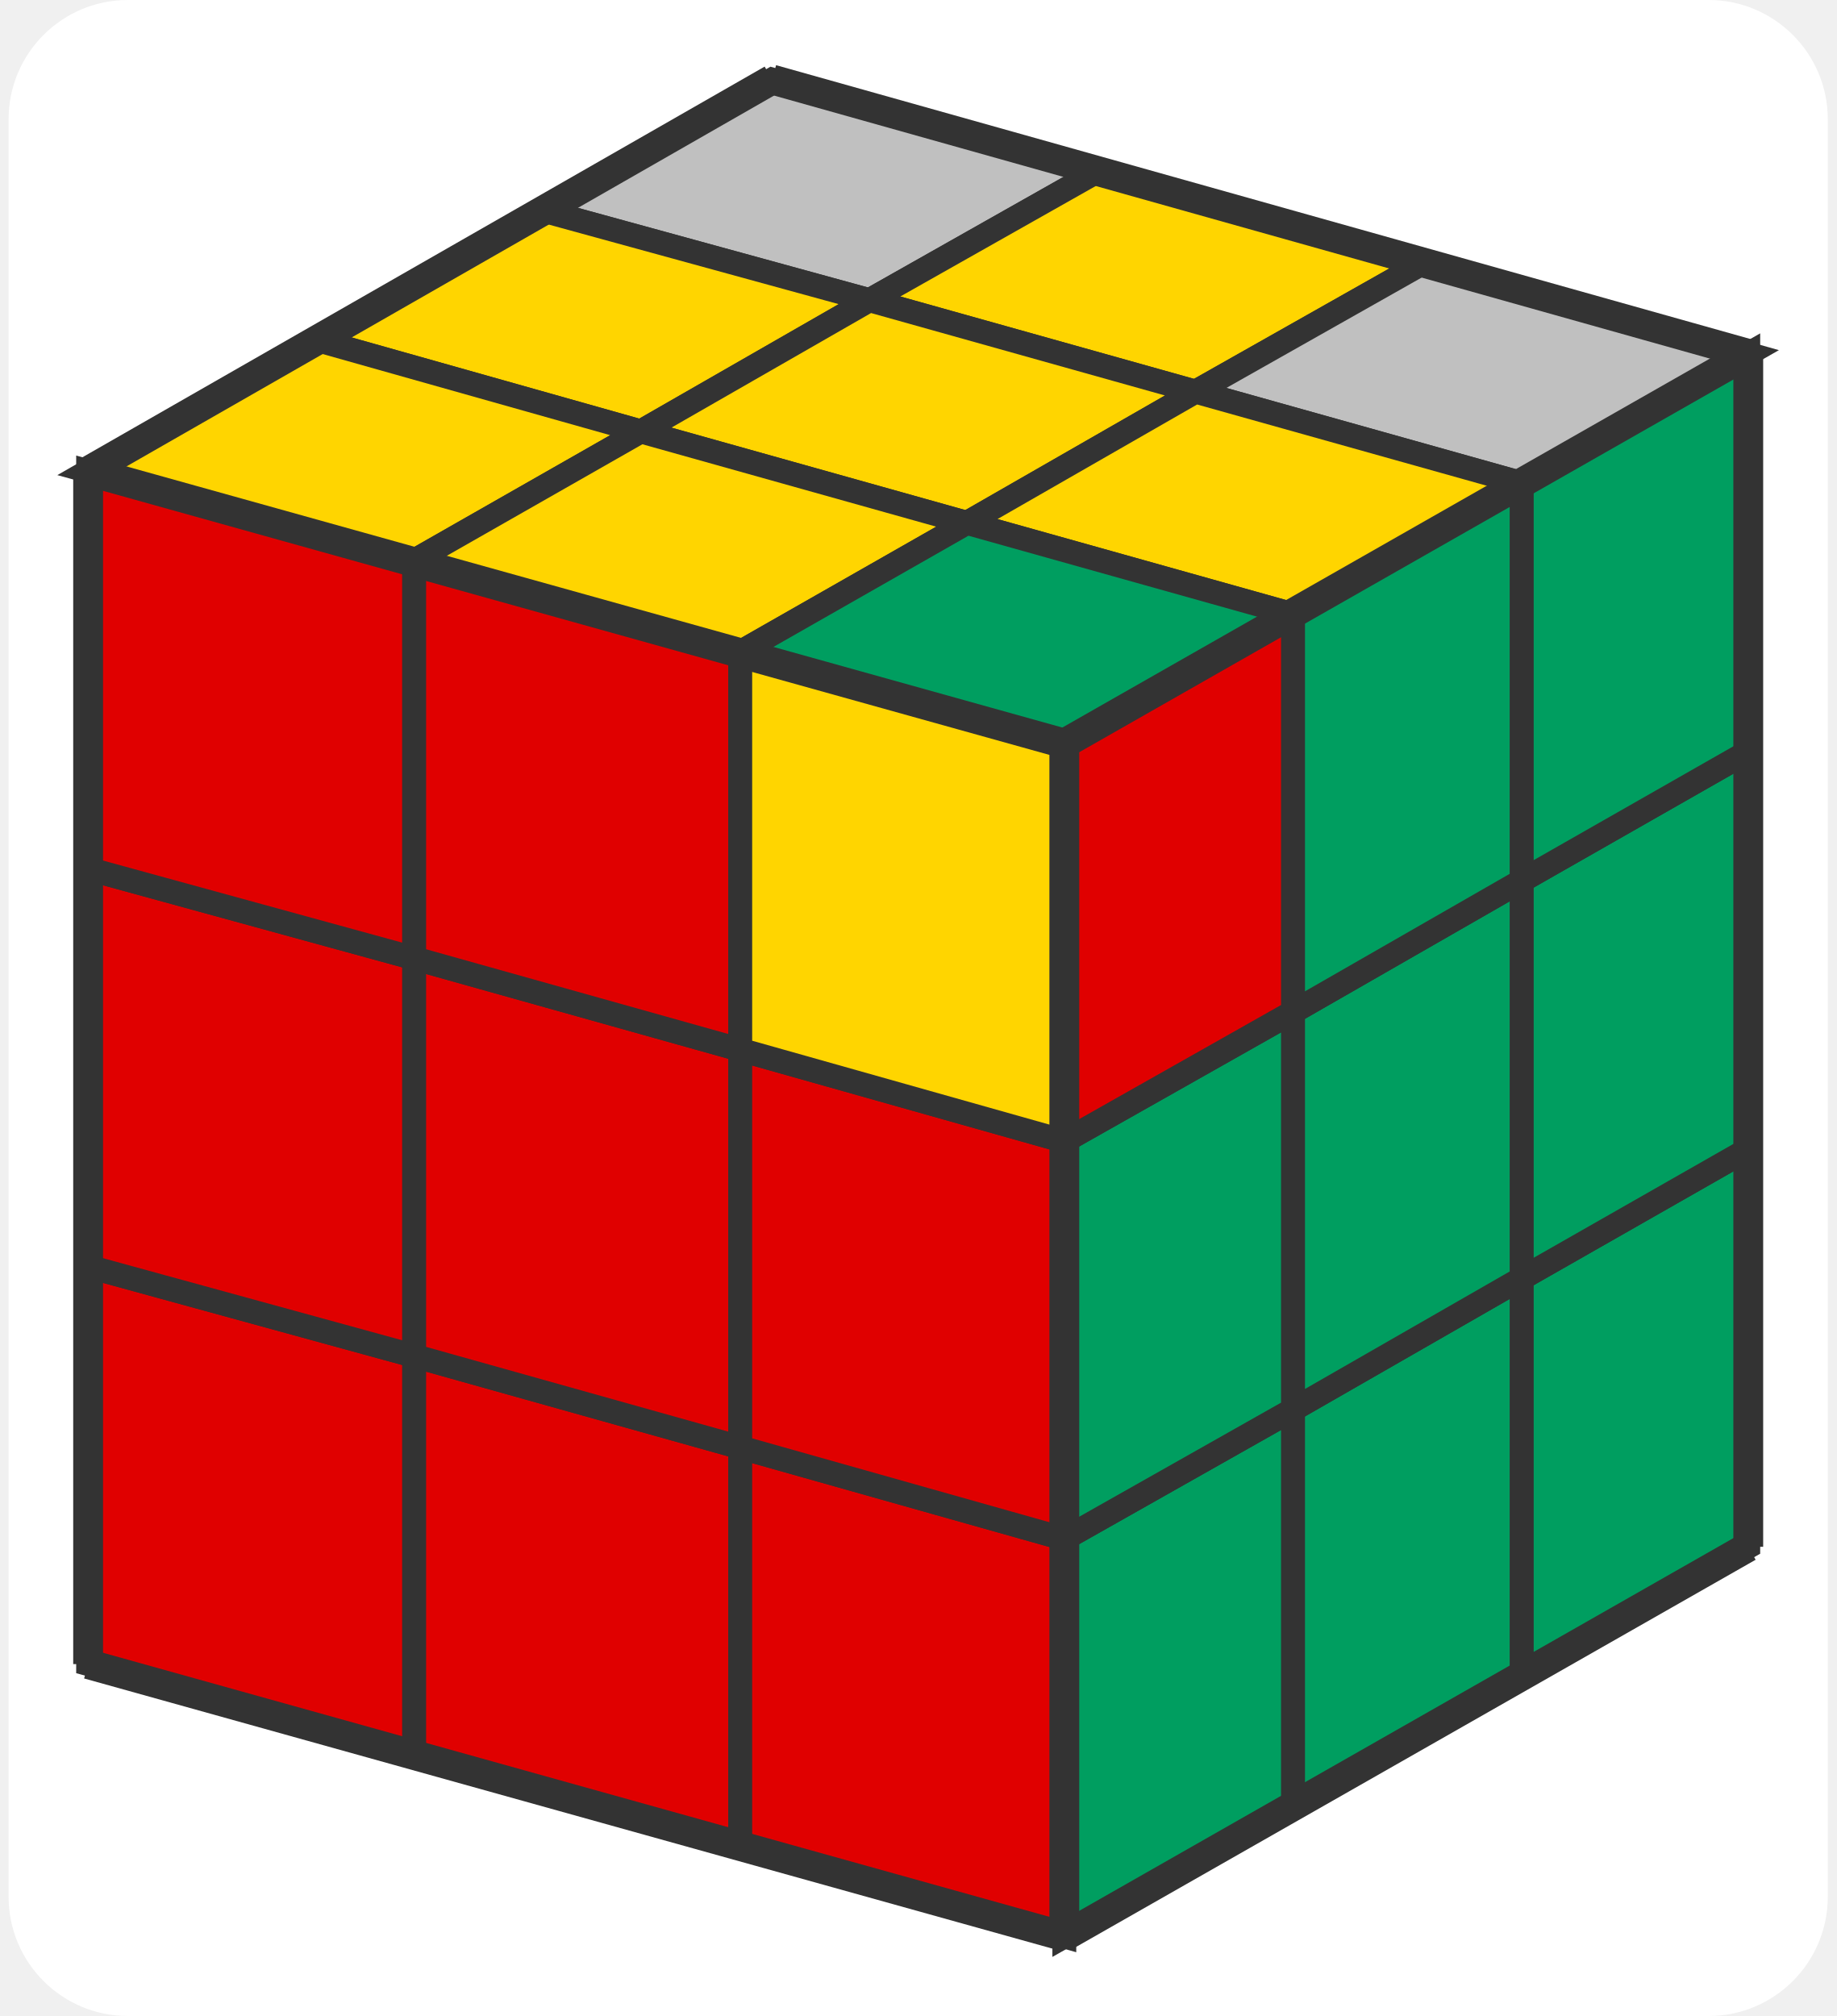
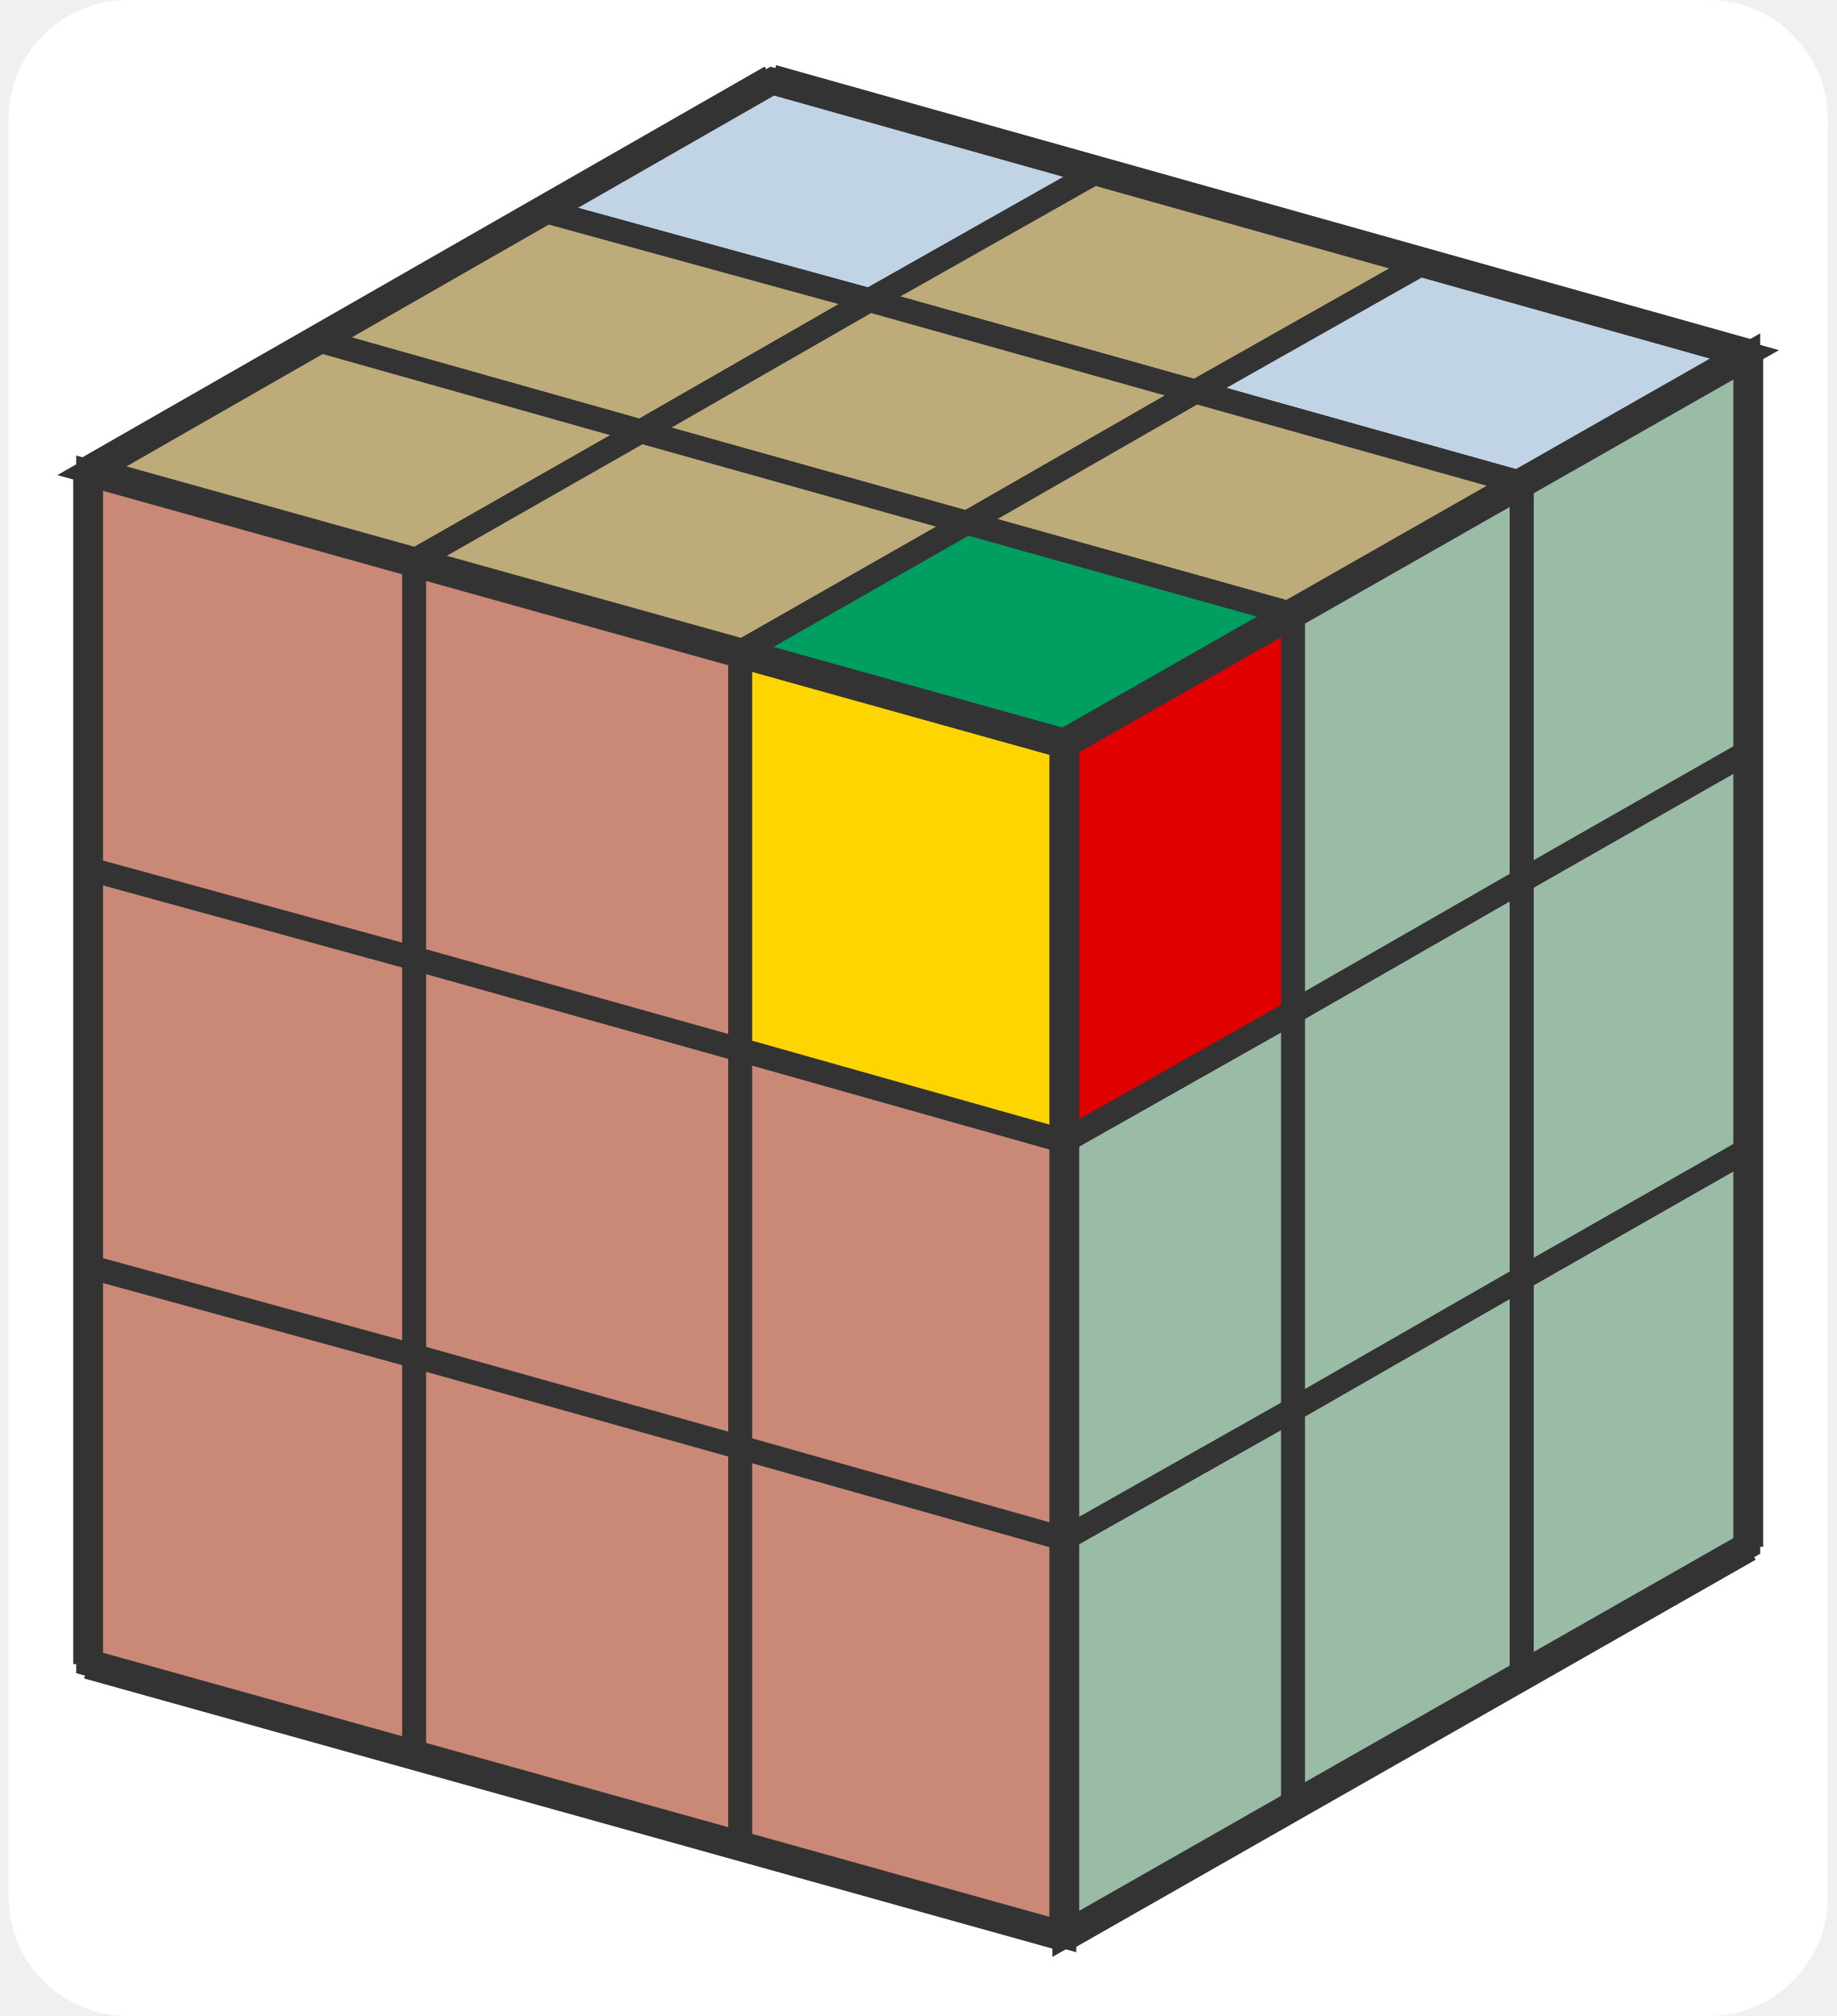
<svg xmlns="http://www.w3.org/2000/svg" baseProfile="full" height="101px" version="1.1" viewBox="39.1 20.0 91.5 101.4" width="92px">
  <defs>
    <style type="text/css">.bg{fill:#FFFFFF}.ink{fill:#222222}@media (prefers-color-scheme:light){.bg{fill:none}}@media (prefers-color-scheme:dark){.bg{fill:none}.ink{fill:#ECE8E1}}</style>
  </defs>
  <rect class="bg" fill="#FFFFFF" height="101.4" rx="6" ry="6" width="91.5" x="39.1" y="20.0" />
-   <polygon fill="#009E60" points="126.6,77.8 115.2,84.3 115.2,104.3 126.6,97.8" stroke="#333333" stroke-width="1.2" />
-   <polygon fill="#009E60" points="126.6,57.8 115.2,64.3 115.2,84.3 126.6,77.8" stroke="#333333" stroke-width="1.2" />
-   <polygon fill="#009E60" points="126.6,37.8 115.2,44.3 115.2,64.3 126.6,57.8" stroke="#333333" stroke-width="1.2" />
-   <polygon fill="#009E60" points="115.2,84.3 103.7,90.9 103.7,110.9 115.2,104.3" stroke="#333333" stroke-width="1.2" />
-   <polygon fill="#009E60" points="115.2,64.3 103.7,70.9 103.7,90.9 115.2,84.3" stroke="#333333" stroke-width="1.2" />
-   <polygon fill="#009E60" points="115.2,44.3 103.7,50.9 103.7,70.9 115.2,64.3" stroke="#333333" stroke-width="1.2" />
-   <polygon fill="#009E60" points="103.7,90.9 92.2,97.4 92.2,117.4 103.7,110.9" stroke="#333333" stroke-width="1.2" />
-   <polygon fill="#009E60" points="103.7,70.9 92.2,77.4 92.2,97.4 103.7,90.9" stroke="#333333" stroke-width="1.2" />
+   <polygon fill="#9ABCA6" points="126.6,77.8 115.2,84.3 115.2,104.3 126.6,97.8" stroke="#333333" stroke-width="1.2" />
+   <polygon fill="#9ABCA6" points="126.6,57.8 115.2,64.3 115.2,84.3 126.6,77.8" stroke="#333333" stroke-width="1.2" />
+   <polygon fill="#9ABCA6" points="126.6,37.8 115.2,44.3 115.2,64.3 126.6,57.8" stroke="#333333" stroke-width="1.2" />
+   <polygon fill="#9ABCA6" points="115.2,84.3 103.7,90.9 103.7,110.9 115.2,104.3" stroke="#333333" stroke-width="1.2" />
+   <polygon fill="#9ABCA6" points="115.2,64.3 103.7,70.9 103.7,90.9 115.2,84.3" stroke="#333333" stroke-width="1.2" />
+   <polygon fill="#9ABCA6" points="115.2,44.3 103.7,50.9 103.7,70.9 115.2,64.3" stroke="#333333" stroke-width="1.2" />
+   <polygon fill="#9ABCA6" points="103.7,90.9 92.2,97.4 92.2,117.4 103.7,110.9" stroke="#333333" stroke-width="1.2" />
+   <polygon fill="#9ABCA6" points="103.7,70.9 92.2,77.4 92.2,97.4 103.7,90.9" stroke="#333333" stroke-width="1.2" />
  <polygon fill="#E00000" points="103.7,50.9 92.2,57.4 92.2,77.4 103.7,70.9" stroke="#333333" stroke-width="1.2" />
-   <polygon fill="#E00000" points="43.1,83.7 59.5,88.2 59.5,108.2 43.1,103.7" stroke="#333333" stroke-width="1.2" />
-   <polygon fill="#E00000" points="43.1,63.7 59.5,68.2 59.5,88.2 43.1,83.7" stroke="#333333" stroke-width="1.2" />
-   <polygon fill="#E00000" points="43.1,43.7 59.5,48.2 59.5,68.2 43.1,63.7" stroke="#333333" stroke-width="1.2" />
-   <polygon fill="#E00000" points="59.5,88.2 75.9,92.8 75.9,112.8 59.5,108.2" stroke="#333333" stroke-width="1.2" />
-   <polygon fill="#E00000" points="59.5,68.2 75.9,72.8 75.9,92.8 59.5,88.2" stroke="#333333" stroke-width="1.2" />
-   <polygon fill="#E00000" points="59.5,48.2 75.9,52.8 75.9,72.8 59.5,68.2" stroke="#333333" stroke-width="1.2" />
-   <polygon fill="#E00000" points="75.9,92.8 92.2,97.4 92.2,117.4 75.9,112.8" stroke="#333333" stroke-width="1.2" />
-   <polygon fill="#E00000" points="75.9,72.8 92.2,77.4 92.2,97.4 75.9,92.8" stroke="#333333" stroke-width="1.2" />
+   <polygon fill="#CA8876" points="43.1,83.7 59.5,88.2 59.5,108.2 43.1,103.7" stroke="#333333" stroke-width="1.2" />
+   <polygon fill="#CA8876" points="43.1,63.7 59.5,68.2 59.5,88.2 43.1,83.7" stroke="#333333" stroke-width="1.2" />
+   <polygon fill="#CA8876" points="43.1,43.7 59.5,48.2 59.5,68.2 43.1,63.7" stroke="#333333" stroke-width="1.2" />
+   <polygon fill="#CA8876" points="59.5,88.2 75.9,92.8 75.9,112.8 59.5,108.2" stroke="#333333" stroke-width="1.2" />
+   <polygon fill="#CA8876" points="59.5,68.2 75.9,72.8 75.9,92.8 59.5,88.2" stroke="#333333" stroke-width="1.2" />
+   <polygon fill="#CA8876" points="59.5,48.2 75.9,52.8 75.9,72.8 59.5,68.2" stroke="#333333" stroke-width="1.2" />
+   <polygon fill="#CA8876" points="75.9,92.8 92.2,97.4 92.2,117.4 75.9,112.8" stroke="#333333" stroke-width="1.2" />
+   <polygon fill="#CA8876" points="75.9,72.8 92.2,77.4 92.2,97.4 75.9,92.8" stroke="#333333" stroke-width="1.2" />
  <polygon fill="#FFD500" points="75.9,52.8 92.2,57.4 92.2,77.4 75.9,72.8" stroke="#333333" stroke-width="1.2" />
-   <polygon fill="#C0C0C0" points="77.5,24.0 93.9,28.6 82.4,35.1 66.0,30.6" stroke="#333333" stroke-width="1.2" />
-   <polygon fill="#FFD500" points="66.0,30.6 82.4,35.1 70.9,41.7 54.6,37.1" stroke="#333333" stroke-width="1.2" />
-   <polygon fill="#FFD500" points="54.6,37.1 70.9,41.7 59.5,48.2 43.1,43.7" stroke="#333333" stroke-width="1.2" />
-   <polygon fill="#FFD500" points="93.9,28.6 110.3,33.2 98.8,39.7 82.4,35.1" stroke="#333333" stroke-width="1.2" />
-   <polygon fill="#FFD500" points="82.4,35.1 98.8,39.7 87.3,46.3 70.9,41.7" stroke="#333333" stroke-width="1.2" />
-   <polygon fill="#FFD500" points="70.9,41.7 87.3,46.3 75.9,52.8 59.5,48.2" stroke="#333333" stroke-width="1.2" />
-   <polygon fill="#C0C0C0" points="110.3,33.2 126.6,37.8 115.2,44.3 98.8,39.7" stroke="#333333" stroke-width="1.2" />
-   <polygon fill="#FFD500" points="98.8,39.7 115.2,44.3 103.7,50.9 87.3,46.3" stroke="#333333" stroke-width="1.2" />
+   <polygon fill="#C0D4E6" points="77.5,24.0 93.9,28.6 82.4,35.1 66.0,30.6" stroke="#333333" stroke-width="1.2" />
+   <polygon fill="#BEAB7A" points="66.0,30.6 82.4,35.1 70.9,41.7 54.6,37.1" stroke="#333333" stroke-width="1.2" />
+   <polygon fill="#BEAB7A" points="54.6,37.1 70.9,41.7 59.5,48.2 43.1,43.7" stroke="#333333" stroke-width="1.2" />
+   <polygon fill="#BEAB7A" points="93.9,28.6 110.3,33.2 98.8,39.7 82.4,35.1" stroke="#333333" stroke-width="1.2" />
+   <polygon fill="#BEAB7A" points="82.4,35.1 98.8,39.7 87.3,46.3 70.9,41.7" stroke="#333333" stroke-width="1.2" />
+   <polygon fill="#BEAB7A" points="70.9,41.7 87.3,46.3 75.9,52.8 59.5,48.2" stroke="#333333" stroke-width="1.2" />
+   <polygon fill="#C0D4E6" points="110.3,33.2 126.6,37.8 115.2,44.3 98.8,39.7" stroke="#333333" stroke-width="1.2" />
+   <polygon fill="#BEAB7A" points="98.8,39.7 115.2,44.3 103.7,50.9 87.3,46.3" stroke="#333333" stroke-width="1.2" />
  <polygon fill="#009E60" points="87.3,46.3 103.7,50.9 92.2,57.4 75.9,52.8" stroke="#333333" stroke-width="1.2" />
  <line stroke="#333333" stroke-width="1.5" x1="77.5" x2="126.6" y1="24.0" y2="37.8" />
  <line stroke="#333333" stroke-width="1.5" x1="126.6" x2="126.6" y1="37.8" y2="97.8" />
  <line stroke="#333333" stroke-width="1.5" x1="126.6" x2="92.2" y1="97.8" y2="117.4" />
  <line stroke="#333333" stroke-width="1.5" x1="92.2" x2="43.1" y1="117.4" y2="103.7" />
  <line stroke="#333333" stroke-width="1.5" x1="43.1" x2="43.1" y1="103.7" y2="43.7" />
  <line stroke="#333333" stroke-width="1.5" x1="43.1" x2="77.5" y1="43.7" y2="24.0" />
  <line stroke="#333333" stroke-width="1.5" x1="92.2" x2="43.1" y1="57.4" y2="43.7" />
  <line stroke="#333333" stroke-width="1.5" x1="92.2" x2="126.6" y1="57.4" y2="37.8" />
  <line stroke="#333333" stroke-width="1.5" x1="92.2" x2="92.2" y1="57.4" y2="117.4" />
</svg>
